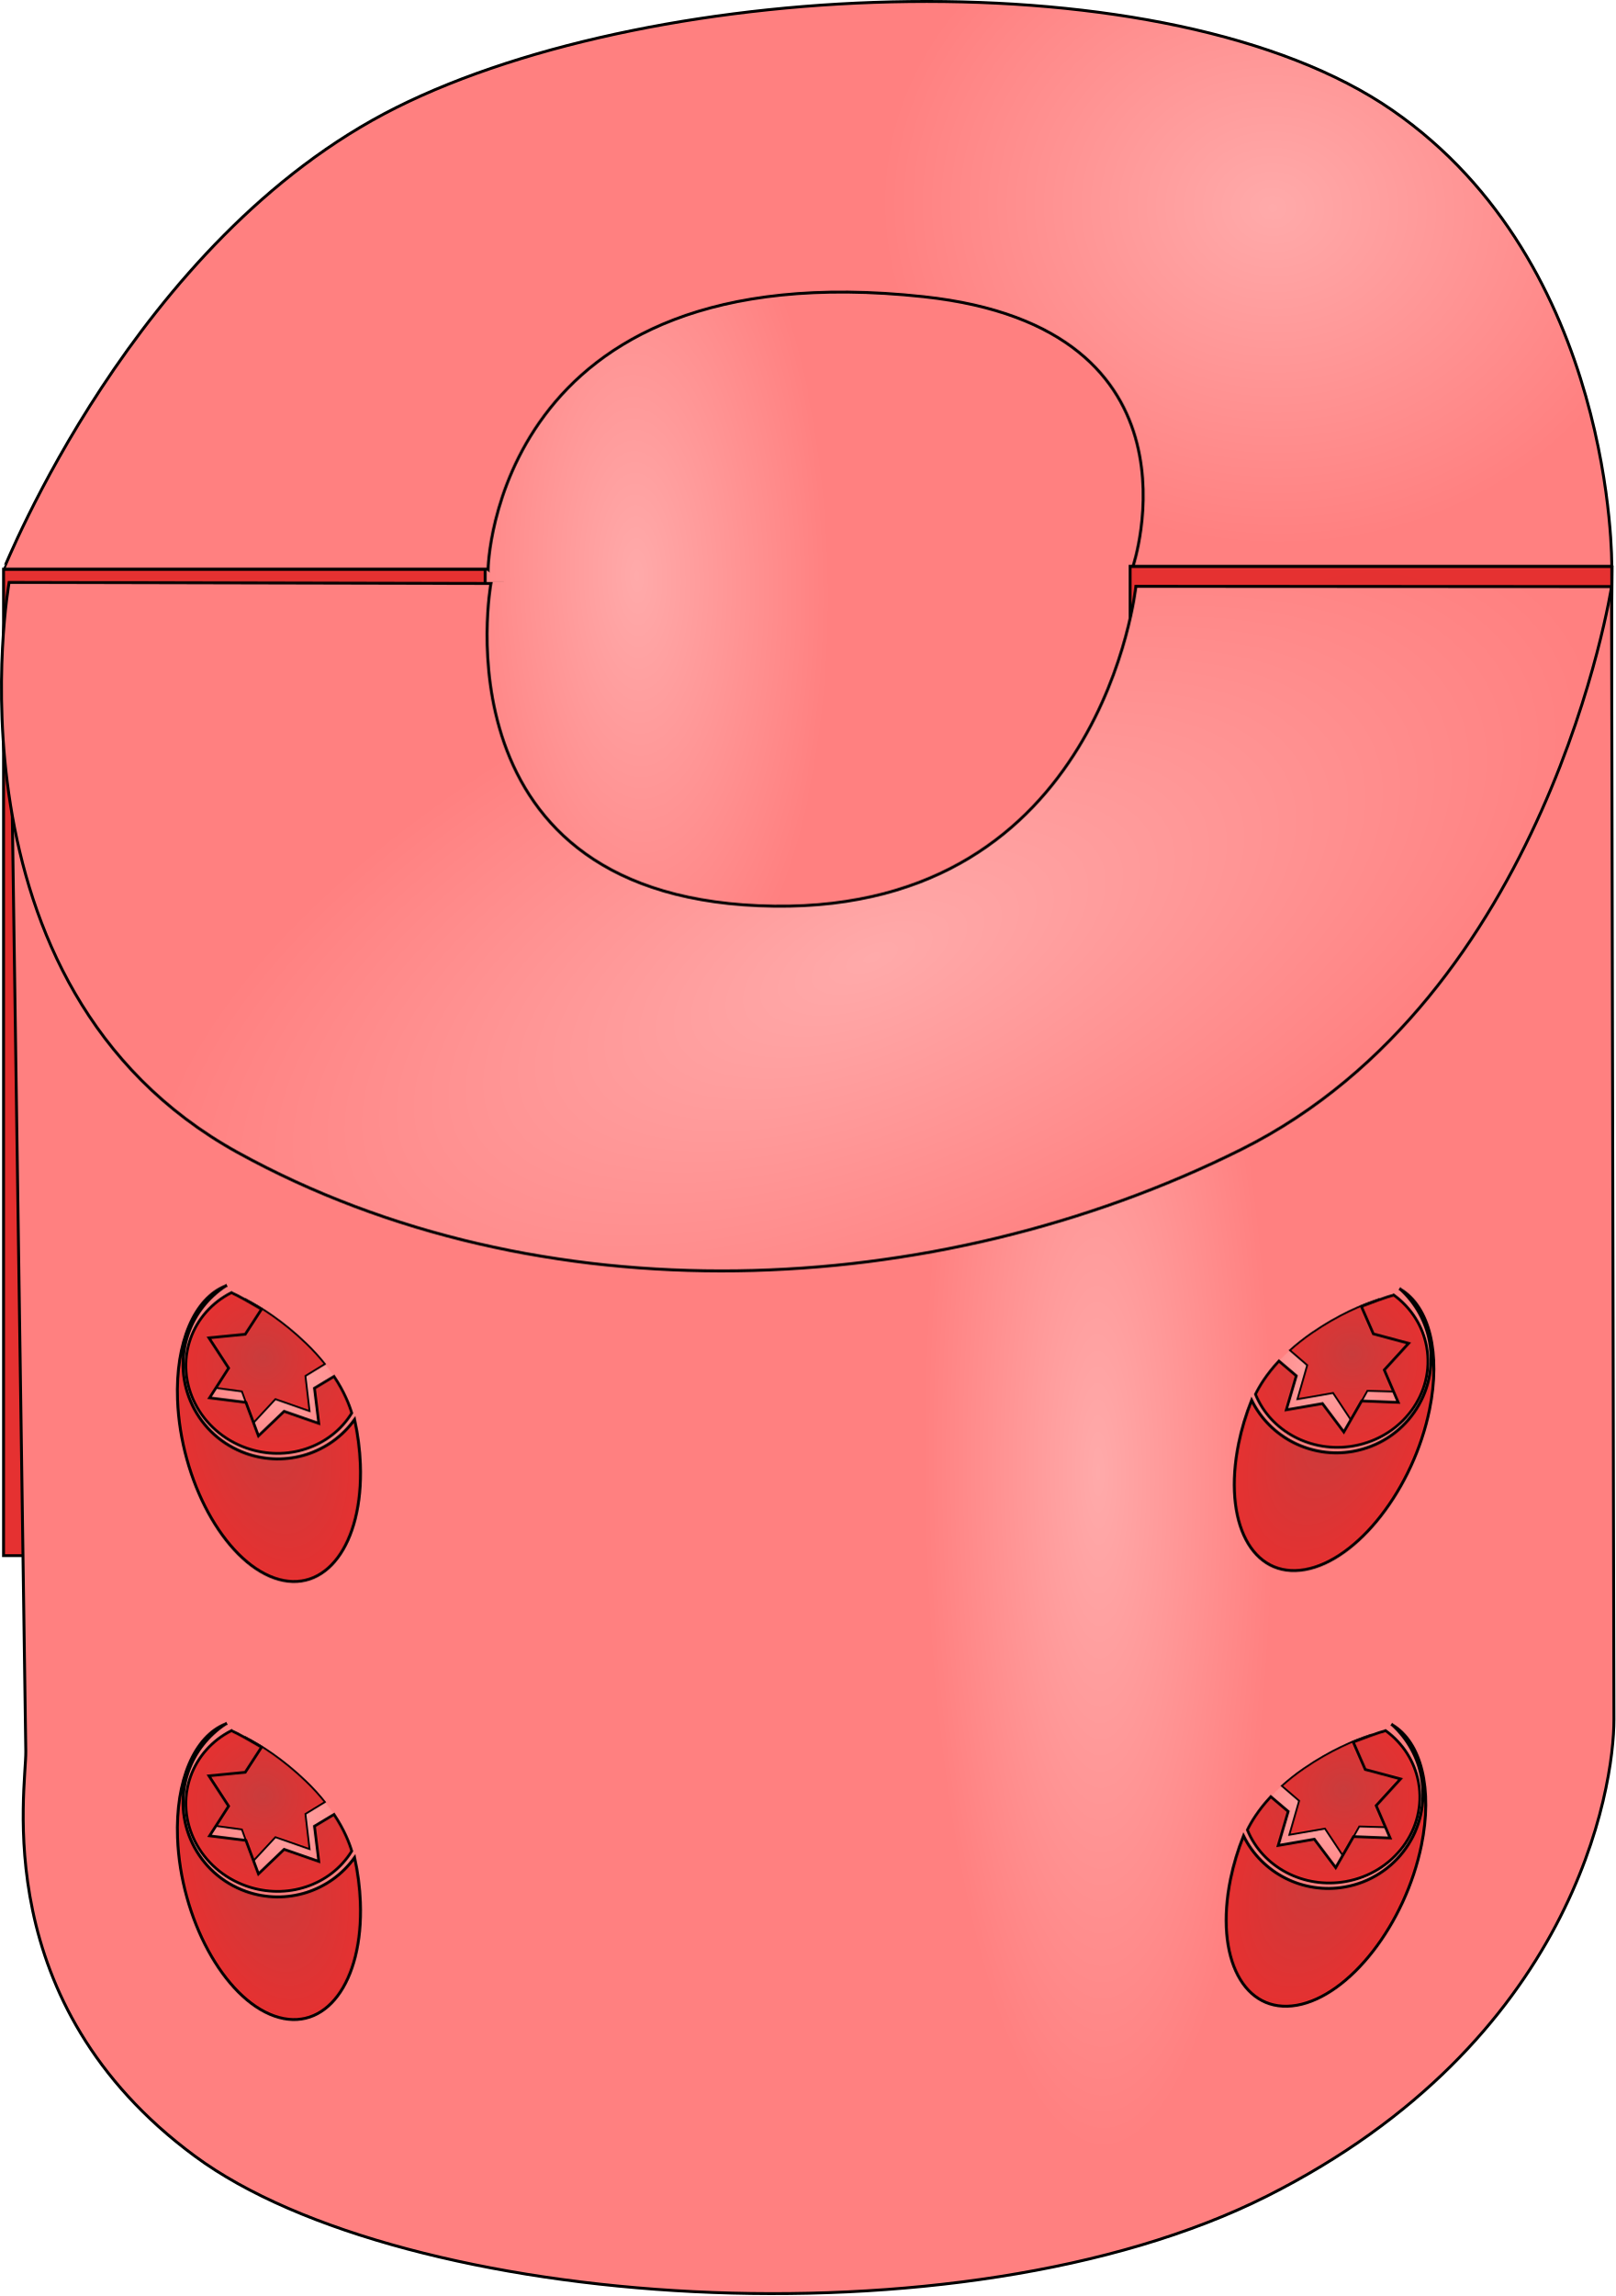
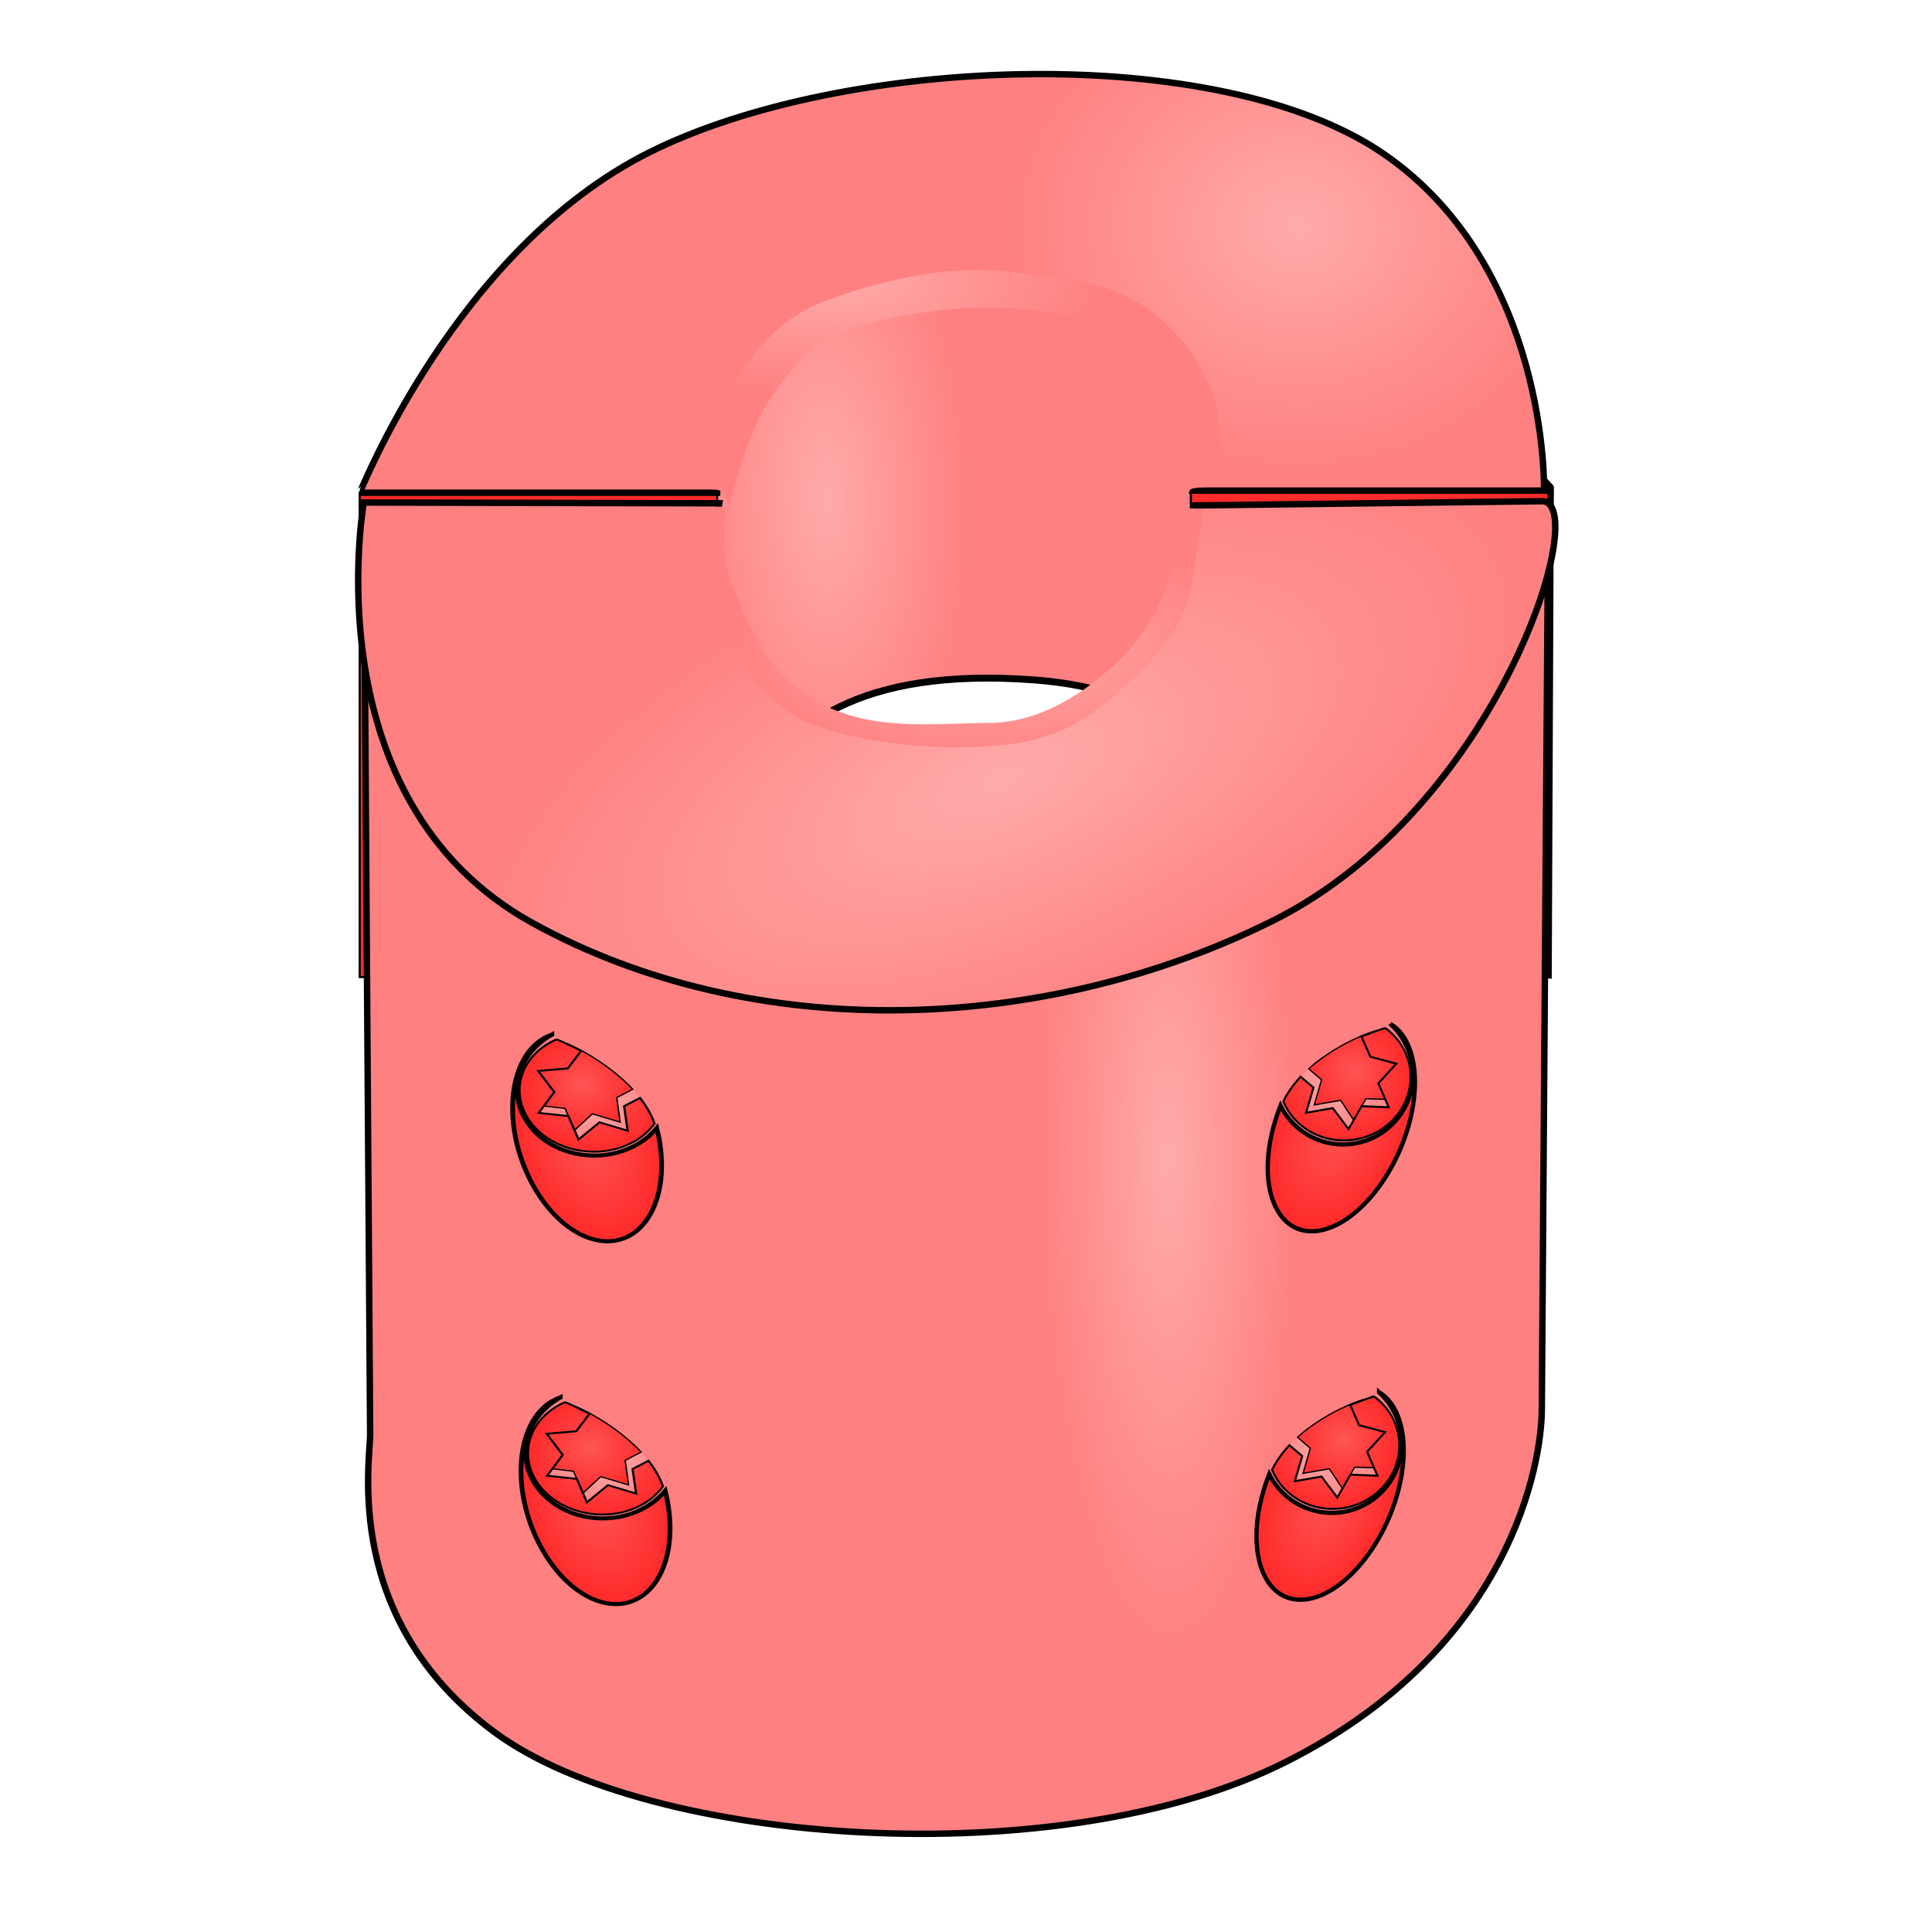
- <svg xmlns="http://www.w3.org/2000/svg" xmlns:xlink="http://www.w3.org/1999/xlink" width="55.564mm" height="78.912mm" viewBox="0 0 55.564 78.912" version="1.1" id="svg5">
+ <svg xmlns="http://www.w3.org/2000/svg" xmlns:xlink="http://www.w3.org/1999/xlink" width="256" height="256" viewBox="0 0 256 256" version="1.1" id="svg5">
  <defs id="defs2">
-     <linearGradient id="linearGradient3208">
-       <stop style="stop-color:#c93c3c;stop-opacity:1" offset="0" id="stop10864" />
-       <stop style="stop-color:#e53131;stop-opacity:1" offset="1" id="stop10866" />
+     <linearGradient id="innoGrad1">
+       <stop style="stop-color:#ff5555;stop-opacity:1" offset="0" id="stop10864" />
+       <stop style="stop-color:#ff2a2a;stop-opacity:1" offset="1" id="stop10866" />
    </linearGradient>
-     <linearGradient id="linearGradient3208-3">
+     <linearGradient id="innoGrad2">
      <stop style="stop-color:#ffaaaa;stop-opacity:1" offset="0" id="stop3204" />
      <stop style="stop-color:#ff8080;stop-opacity:1" offset="1" id="stop3206" />
    </linearGradient>
-     <radialGradient xlink:href="#linearGradient3208-3" id="radialGradient3210" cx="83.242" cy="66.493" fx="83.242" fy="66.493" r="27.865" gradientTransform="matrix(0.4833563,0.02477059,-0.02129711,0.4155772,36.89333,40.02294)" gradientUnits="userSpaceOnUse" />
-     <radialGradient xlink:href="#linearGradient3208-3" id="radialGradient4260" cx="55.887" cy="89.428" fx="55.887" fy="89.428" r="28.108" gradientTransform="matrix(0.8737054,-0.3683558,0.1663704,0.394615,-1.776152,80.78887)" gradientUnits="userSpaceOnUse" />
-     <radialGradient xlink:href="#linearGradient3208-3" id="radialGradient4268" cx="47.812" cy="115.682" fx="47.812" fy="115.682" r="28.108" gradientTransform="matrix(0.21419,-0.00192143,0.00701367,0.8317885,58.66179,17.06238)" gradientUnits="userSpaceOnUse" />
-     <radialGradient xlink:href="#linearGradient3208-3" id="radialGradient4664" gradientUnits="userSpaceOnUse" gradientTransform="matrix(0.2390449,-0.00590808,0.01392056,0.5632347,36.45677,47.84314)" cx="69.033" cy="62.025" fx="69.033" fy="62.025" r="27.865" />
-     <radialGradient xlink:href="#linearGradient3208" id="radialGradient10862" cx="40.379" cy="93.429" fx="40.379" fy="93.429" r="8.332" gradientTransform="matrix(1,0,0,1.35503,0,-33.16998)" gradientUnits="userSpaceOnUse" />
-     <radialGradient xlink:href="#linearGradient3208" id="radialGradient11913" cx="124.44" cy="116.421" fx="124.44" fy="116.421" r="3.032" gradientTransform="matrix(1.099581,0,-0.6089987,1.541033,12.26201,-71.96612)" gradientUnits="userSpaceOnUse" />
-     <radialGradient xlink:href="#linearGradient3208-3" id="radialGradient13826" cx="93.527" cy="107.381" fx="93.527" fy="107.381" r="3.353" gradientTransform="matrix(3.16569,-0.5568966,0.545666,3.054606,-59.50926,127.9329)" gradientUnits="userSpaceOnUse" />
-     <radialGradient xlink:href="#linearGradient3208" id="radialGradient13834" cx="353.723" cy="405.805" fx="353.723" fy="405.805" r="12.535" gradientTransform="matrix(0.9261646,-0.1629275,0.1569268,0.8784673,-95.26567,104.1539)" gradientUnits="userSpaceOnUse" />
-     <radialGradient xlink:href="#linearGradient3208" id="radialGradient13842" cx="346.226" cy="403.619" fx="346.226" fy="403.619" r="14.64" gradientUnits="userSpaceOnUse" gradientTransform="matrix(0.6135519,-0.1079338,0.1066582,0.5970664,42.27896,198.3028)" />
+     <radialGradient xlink:href="#innoGrad2" id="radialGradient3210" cx="83.242" cy="66.493" fx="83.242" fy="66.493" r="27.865" gradientTransform="matrix(1.373715,0.07039887,-0.06052712,1.181085,85.36132,0.1657725)" gradientUnits="userSpaceOnUse" />
+     <radialGradient xlink:href="#innoGrad2" id="radialGradient4260" cx="55.887" cy="89.428" fx="55.887" fy="89.428" r="28.108" gradientTransform="matrix(2.483101,-1.04688,0.4728303,1.121509,-24.53867,116.0239)" gradientUnits="userSpaceOnUse" />
+     <radialGradient xlink:href="#innoGrad2" id="radialGradient4268" cx="47.812" cy="115.682" fx="47.812" fy="115.682" r="28.108" gradientTransform="matrix(0.6087353,-0.00546077,0.01993309,2.363971,147.228,-65.08893)" gradientUnits="userSpaceOnUse" />
+     <radialGradient xlink:href="#innoGrad2" id="radialGradient4664" gradientUnits="userSpaceOnUse" gradientTransform="matrix(0.6793737,-0.01679097,0.03956271,1.600732,84.12062,22.39103)" cx="69.033" cy="62.025" fx="69.033" fy="62.025" r="27.865" />
+     <radialGradient xlink:href="#innoGrad1" id="radialGradient10862" cx="40.379" cy="93.429" fx="40.379" fy="93.429" r="8.332" gradientTransform="matrix(2.842034,0,0,3.85104,-19.49078,-207.851)" gradientUnits="userSpaceOnUse" />
+     <radialGradient xlink:href="#innoGrad1" id="radialGradient11913" cx="124.44" cy="116.421" fx="124.44" fy="116.421" r="3.032" gradientTransform="matrix(3.125047,0,-1.730795,4.379668,-3.302705,-290.2209)" gradientUnits="userSpaceOnUse" />
+     <radialGradient xlink:href="#innoGrad2" id="radialGradient13826" cx="93.527" cy="107.381" fx="93.527" fy="107.381" r="3.353" gradientTransform="matrix(2.608733,0,0,2.536584,-36.05245,-46.87996)" gradientUnits="userSpaceOnUse" />
+     <radialGradient xlink:href="#innoGrad1" id="radialGradient13834" cx="353.723" cy="405.805" fx="353.723" fy="405.805" r="12.535" gradientTransform="matrix(0.7632194,0,0,0.7294904,-61.22649,-71.08894)" gradientUnits="userSpaceOnUse" />
+     <radialGradient xlink:href="#innoGrad1" id="radialGradient13842" cx="346.226" cy="403.619" fx="346.226" fy="403.619" r="14.64" gradientUnits="userSpaceOnUse" gradientTransform="matrix(0.5056064,0,0,0.4958115,35.22854,24.1922)" />
+     <radialGradient xlink:href="#innoGrad2" id="radialGradient3362" cx="54.24" cy="66.049" fx="54.24" fy="66.049" r="12.528" gradientTransform="matrix(2.842034,0,0,1.246359,-19.49078,9.317072)" gradientUnits="userSpaceOnUse" />
+     <radialGradient xlink:href="#innoGrad2" id="radialGradient4830" gradientUnits="userSpaceOnUse" gradientTransform="matrix(2.842034,0,0,-1.330836,-20.8779,239.4596)" cx="62.119" cy="74.536" fx="62.119" fy="74.536" r="12.528" />
  </defs>
-   <g id="layer1" transform="translate(-31.92478,-62.56983)">
-     <path style="font-variation-settings:normal;opacity:1;fill:url(#radialGradient4664);fill-opacity:1;stroke:#000000;stroke-width:0.123;stroke-linecap:butt;stroke-linejoin:miter;stroke-miterlimit:4;stroke-dasharray:none;stroke-dashoffset:0;stroke-opacity:1;stop-color:#000000;stop-opacity:1" d="m 48.12,113.1 -15.974,2.268 c 0,0 0.51,-33.824 0.493,-33.775 0,0 13.773,-15.174 27.199,-15.494 13.426,-0.32 27.527,15.941 27.527,15.941 l -0.296,33.327 -16.27,-1.777 c -1.577,-0.172 4.932,-11.027 -7.691,-11.975 -16.426,-1.234 -13.546,11.281 -14.988,11.486 z" id="path4662" />
-     <use x="0" y="0" xlink:href="#rect10832" id="use11187" width="100%" height="100%" transform="translate(38.75199,-0.09860558)" />
-     <rect style="font-variation-settings:normal;opacity:1;fill:url(#radialGradient10862);fill-opacity:1;fill-rule:evenodd;stroke:#000000;stroke-width:0.1;stroke-linecap:butt;stroke-linejoin:miter;stroke-miterlimit:4;stroke-dasharray:none;stroke-dashoffset:0;stroke-opacity:1;stop-color:#000000;stop-opacity:1" id="rect10832" width="16.566" height="33.92" x="32.047" y="82.138" />
-     <path style="font-variation-settings:normal;fill:url(#radialGradient4268);fill-opacity:1;stroke:#000000;stroke-width:0.1;stroke-linecap:butt;stroke-linejoin:miter;stroke-miterlimit:4;stroke-dasharray:none;stroke-dashoffset:0;stroke-opacity:1;stop-color:#000000" d="m 32.812,122.784 c 0.019,1.31 -1.329,8.653 5.818,13.923 7.147,5.27 26.301,6.69 36.875,1.373 10.574,-5.318 11.939,-14.023 11.934,-16.39 l -0.082,-38.951 c 0,0 -17.891,18.221 -29.187,18.074 C 46.401,100.66 32.238,82.989 32.238,82.989 Z" id="path2283-2" />
-     <path style="font-variation-settings:normal;opacity:1;fill:url(#radialGradient3210);fill-opacity:1;stroke:#000000;stroke-width:0.1;stroke-linecap:butt;stroke-linejoin:miter;stroke-miterlimit:4;stroke-dasharray:none;stroke-dashoffset:0;stroke-opacity:1;stop-color:#000000;stop-opacity:1" d="M 48.711,82.138 H 32.047 c 0.035,0 4.454,-11.344 13.509,-15.871 9.055,-4.527 26.575,-5.22 34.26,0.092 7.684,5.312 7.549,15.681 7.549,15.681 l -16.467,2e-6 c 0,0 2.758,-8.191 -7.198,-9.269 -14.805,-1.603 -14.988,9.368 -14.988,9.368 z" id="path857" />
-     <path style="font-variation-settings:normal;opacity:1;fill:url(#radialGradient4260);fill-opacity:1;stroke:#000000;stroke-width:0.1;stroke-linecap:butt;stroke-linejoin:miter;stroke-miterlimit:4;stroke-dasharray:none;stroke-dashoffset:0;stroke-opacity:1;stop-color:#000000;stop-opacity:1" d="m 32.238,82.594 c 0,0 -2.491,13.889 7.863,19.602 10.354,5.713 23.94,5.172 34.514,-0.101 10.574,-5.272 12.743,-19.357 12.743,-19.357 l -16.361,-0.009 c 0,0 -1.145,11.141 -12.441,10.996 C 46.785,93.575 48.81,82.631 48.81,82.631 Z" id="path2283" />
+   <g id="layer1" transform="translate(-23.92478,-54.56983)">
+     <path style="font-variation-settings:normal;opacity:1;fill:url(#radialGradient4664);fill-opacity:1;stroke:#000000;stroke-width:0.918;stroke-linecap:butt;stroke-linejoin:miter;stroke-miterlimit:4;stroke-dasharray:none;stroke-dashoffset:0;stroke-opacity:1;stop-color:#000000;stop-opacity:1" d="m 118.388,177.308 -45.398,6.446 c 0,0 0.328,-65.583 0.28,-65.444 0,0 39.144,-43.124 77.3,-44.034 38.156,-0.91 78.793,44.886 78.793,44.886 l -0.28,64.589 -46.239,-5.052 c -4.482,-0.49 14.017,-31.339 -21.858,-34.034 -46.683,-3.506 -38.499,32.062 -42.596,32.643 z" id="path4662" />
+     <use x="0" y="0" xlink:href="#rect10832" id="use11187" width="100%" height="100%" transform="translate(110.1345,-0.2802404)" />
+     <rect style="font-variation-settings:normal;opacity:1;fill:url(#radialGradient10862);fill-opacity:1;fill-rule:evenodd;stroke:#000000;stroke-width:0.284;stroke-linecap:butt;stroke-linejoin:miter;stroke-miterlimit:4;stroke-dasharray:none;stroke-dashoffset:0;stroke-opacity:1;stop-color:#000000;stop-opacity:1" id="rect10832" width="47.361" height="64.175" x="71.587" y="119.859" />
+     <path style="font-variation-settings:normal;fill:url(#radialGradient4268);fill-opacity:1;stroke:#000000;stroke-width:0.853;stroke-linecap:butt;stroke-linejoin:miter;stroke-miterlimit:4;stroke-dasharray:none;stroke-dashoffset:0;stroke-opacity:1;stop-color:#000000" d="m 72.97,244.562 c 0.026,3.725 -3.777,24.592 16.534,39.57 20.311,14.978 74.749,19.015 104.8,3.902 30.051,-15.113 33.869,-39.854 33.917,-46.58 l 0.841,-117.786 c 0,0 -51.126,49.682 -83.23,49.266 -33.451,-0.433 -73.702,-50.657 -73.702,-50.657 z" id="path2283-2" />
+     <path style="font-variation-settings:normal;opacity:1;fill:url(#radialGradient3210);fill-opacity:1;stroke:#000000;stroke-width:0.853;stroke-linecap:butt;stroke-linejoin:miter;stroke-miterlimit:4;stroke-dasharray:none;stroke-dashoffset:0;stroke-opacity:1;stop-color:#000000;stop-opacity:1" d="M 118.948,119.859 H 71.587 c 0.098,0 12.659,-32.24 38.393,-45.107 25.734,-12.867 75.528,-14.835 97.368,0.26 21.84,15.096 21.174,44.566 21.174,44.566 h -46.52 c 0,0 7.839,-23.279 -20.458,-26.343 C 119.467,88.681 118.948,119.859 118.948,119.859 Z" id="path857" />
+     <path style="font-variation-settings:normal;opacity:1;fill:url(#radialGradient4260);fill-opacity:1;stroke:#000000;stroke-width:0.853;stroke-linecap:butt;stroke-linejoin:miter;stroke-miterlimit:4;stroke-dasharray:none;stroke-dashoffset:0;stroke-opacity:1;stop-color:#000000;stop-opacity:1" d="m 72.13,121.155 c 0,0 -7.079,39.472 22.347,55.71 29.427,16.238 68.038,14.698 98.09,-0.286 30.052,-14.985 42.344,-55.679 35.675,-55.598 l -45.959,0.56 c 0,0 -3.254,31.663 -35.358,31.251 -33.451,-0.43 -27.696,-31.531 -27.696,-31.531 z" id="path2283" />
    <g id="g12519" transform="rotate(-10.05248,101.7232,111.6831)">
-       <path id="path11825" style="fill:url(#radialGradient11913);fill-opacity:1;stroke:#000000;stroke-width:0.1;stroke-miterlimit:4;stroke-dasharray:none;stroke-opacity:1;stop-color:#000000" d="m 81.267,103.201 a 3.253,3.235 0 0 1 0.668,1.965 3.253,3.235 0 0 1 -3.253,3.235 3.253,3.235 0 0 1 -3.124,-2.341 2.968,5.249 33.525 0 0 -0.698,1.383 2.968,5.249 33.525 0 0 1.487,4.673 2.968,5.249 33.525 0 0 5.181,-4.673 2.968,5.249 33.525 0 0 -0.262,-4.241 z" />
+       <path id="path11825" style="fill:url(#radialGradient11913);fill-opacity:1;stroke:#000000;stroke-width:0.568;stroke-miterlimit:4;stroke-dasharray:none;stroke-opacity:1;stop-color:#000000" d="m 192.81,207.61 a 9.244,9.194 0 0 1 1.899,5.584 9.244,9.194 0 0 1 -9.244,9.194 9.244,9.194 0 0 1 -8.879,-6.654 8.436,14.917 33.525 0 0 -1.983,3.93 8.436,14.917 33.525 0 0 4.226,13.28 8.436,14.917 33.525 0 0 14.725,-13.28 8.436,14.917 33.525 0 0 -0.744,-12.053 z" />
      <g id="g14284" transform="matrix(0.9265061,0.00121759,0.00121759,0.9198534,-8.062349,6.42996)">
-         <path id="path13818" style="fill:url(#radialGradient13826);fill-opacity:1;stroke:none;stroke-width:0.324;stroke-miterlimit:4;stroke-dasharray:none;stroke-opacity:1;stop-color:#000000" d="m 300.588,395.006 c -2.1,0.74 -4.922,2.004 -8.031,4.137 -4.67,3.203 -6.672,6.526 -7.428,8.137 a 10.241,10.618 82.039 0 0 11.836,6.658 10.241,10.618 82.039 0 0 8.656,-11.922 10.241,10.618 82.039 0 0 -5.033,-7.01 z" transform="matrix(0.2811216,0.04983484,-0.05021874,0.2832872,30.56042,-21.5503)" />
-         <path id="path12826" style="fill:url(#radialGradient13842);fill-opacity:1;stroke:#000000;stroke-width:0.232;stroke-miterlimit:4;stroke-dasharray:none;stroke-opacity:1;stop-color:#000000" d="m 301.217,394.795 c -2.146,0.7 -5.225,1.992 -8.66,4.348 -1.107,0.759 -2.055,1.523 -2.881,2.271 l 2.252,1.941 -1.271,4.418 4.633,-0.803 2.327,3.513 2.13,-3.792 5.254,0.149 -1.803,-4.217 3.109,-3.455 -4.52,-1.234 z" transform="matrix(0.2811216,0.04983484,-0.05021874,0.2832872,30.56042,-21.5503)" />
-         <path id="path13711" style="fill:url(#radialGradient13834);fill-opacity:1;stroke:#000000;stroke-width:0.351;stroke-miterlimit:4;stroke-dasharray:none;stroke-opacity:1;stop-color:#000000" d="m 303.18,394.24 c -0.783,0.183 -2.78,0.923 -4.215,1.474 l 1.563,3.573 4.582,1.223 -3.166,3.463 1.818,4.217 -4.762,-0.186 -2.314,4.033 -2.775,-3.693 -4.703,0.812 1.301,-4.422 -2.262,-1.922 c -1.643,1.762 -2.563,3.323 -3.047,4.32 1.983,4.865 7.318,7.674 12.758,6.717 6.315,-1.11 10.568,-6.864 9.498,-12.852 -0.484,-2.693 -2.008,-5.102 -4.275,-6.758 z" transform="matrix(0.2811216,0.04983484,-0.05021874,0.2832872,30.56042,-21.5503)" />
+         <path id="path13818" style="fill:url(#radialGradient13826);fill-opacity:1;stroke:none;stroke-width:0.264;stroke-miterlimit:4;stroke-dasharray:none;stroke-opacity:1;stop-color:#000000" d="m 213.532,219.145 c -1.783,0.298 -4.219,0.917 -7.007,2.193 -4.188,1.917 -6.262,4.309 -7.096,5.499 a 8.372,8.617 90 0 0 8.506,7.037 8.372,8.617 90 0 0 8.617,-8.372 8.372,8.617 90 0 0 -3.021,-6.356 z" />
+         <path id="path12826" style="fill:url(#radialGradient13842);fill-opacity:1;stroke:#000000;stroke-width:0.189;stroke-miterlimit:4;stroke-dasharray:none;stroke-opacity:1;stop-color:#000000" d="m 214.065,219.064 c -1.815,0.259 -4.459,0.863 -7.54,2.274 -0.993,0.454 -1.859,0.935 -2.626,1.421 l 1.522,1.882 -1.646,3.377 3.816,0.01 1.358,3.158 2.243,-2.752 4.177,0.864 -0.838,-3.65 2.977,-2.341 -3.435,-1.634 z" />
+         <path id="path13711" style="fill:url(#radialGradient13834);fill-opacity:1;stroke:#000000;stroke-width:0.286;stroke-miterlimit:4;stroke-dasharray:none;stroke-opacity:1;stop-color:#000000" d="m 215.712,218.896 c -0.652,0.037 -2.353,0.349 -3.578,0.59 l 0.739,3.098 3.486,1.633 -3.024,2.34 0.851,3.653 -3.778,-0.824 -2.425,2.919 -1.69,-3.367 -3.874,-0.012 1.67,-3.376 -1.533,-1.868 c -1.564,1.186 -2.522,2.313 -3.051,3.047 0.89,4.197 4.752,7.215 9.234,7.215 5.204,3.9e-4 9.423,-4.03 9.423,-9.002 -0.003,-2.236 -0.876,-4.392 -2.451,-6.046 z" />
      </g>
    </g>
-     <use x="0" y="0" xlink:href="#g12519" id="use12521" width="100%" height="100%" transform="matrix(-0.9866794,-0.1626771,-0.1626771,0.9866794,136.1106,14.33667)" style="stroke:#181c2a;stroke-opacity:1" />
-     <use x="0" y="0" xlink:href="#g12519" id="use17676" width="100%" height="100%" transform="translate(-0.2788987,14.97884)" />
-     <use x="0" y="0" xlink:href="#use12521" id="use17760" width="100%" height="100%" transform="translate(0,15.06053)" />
+     <use x="0" y="0" xlink:href="#g12519" id="use12521" width="100%" height="100%" transform="matrix(-1.088458,-0.1542122,-0.1794577,0.9353373,357.7606,45.82737)" style="stroke:#181c2a;stroke-opacity:1" />
+     <path style="color:#000000;opacity:1;fill:url(#radialGradient3362);fill-opacity:1;stroke-width:2.842;stroke-linejoin:round;-inkscape-stroke:none;paint-order:normal" d="m 157.741,90.589 c -8.736,-1.045 -18.068,1.45 -24.598,3.903 -6.963,2.616 -11.09,8.734 -13.636,14.281 -2.546,5.547 -3.014,10.558 -3.014,10.558 0,0 2.559,0.002 2.881,0.282 0.625,0.542 1.243,2.106 1.243,2.106 0,0 1.404,-6.37 3.56,-11.068 2.156,-4.698 7.142,-10.565 10.3,-11.751 5.259,-1.976 13.024,-3.613 20.742,-3.574 7.718,0.039 15.775,1.834 19.103,4.846 0.902,0.817 5.003,5.459 5.552,9.433 0.549,3.975 1.111,11.418 1.111,11.418 0,0 0.213,-1.196 0.765,-1.637 0.337,-0.269 3.255,-0.332 3.255,-0.332 0,0 1.065,-4.124 0.42,-8.798 -0.645,-4.673 -3.183,-9.341 -7.413,-13.169 -6.008,-5.438 -12.679,-5.59 -20.272,-6.499 z" id="path1442" />
+     <path style="color:#000000;opacity:1;fill:url(#radialGradient4830);fill-opacity:1;stroke-width:2.937;stroke-linejoin:round;-inkscape-stroke:none;paint-order:normal" d="m 157.741,153.175 c -8.736,1.116 -19.905,-0.091 -26.435,-2.71 -6.963,-2.793 -11.284,-11.041 -13.187,-17.201 -1.916,-6.204 -0.527,-11.519 -0.527,-11.519 0,0 1.815,-0.053 2.102,-0.032 0.84,0.062 -0.812,5.719 1.344,10.735 2.156,5.016 4.41,11.049 10.51,14.72 7.409,4.458 15.827,3.228 23.545,3.186 7.718,-0.042 14.164,-5.391 17.492,-8.607 0.902,-0.872 4.513,-5.128 5.902,-9.372 1.332,-4.067 1.804,-9.219 1.804,-9.219 l 1.279,-1.224 1.873,0.055 c 0,0 -0.702,3.367 -1.348,8.357 -0.645,4.99 -2.526,8.819 -6.755,12.906 -6.008,5.806 -10.007,8.955 -17.6,9.926 z" id="path4828" />
+     <use x="0" y="0" xlink:href="#g12519" id="use7166" width="100%" height="100%" transform="translate(-1.49073,48.82141)" />
+     <use x="0" y="0" xlink:href="#g12519" id="use7168" width="100%" height="100%" transform="matrix(-1.088458,-0.1542122,-0.1794577,0.9353373,358.8786,93.90341)" style="stroke:#181c2a;stroke-opacity:1" />
  </g>
</svg>
